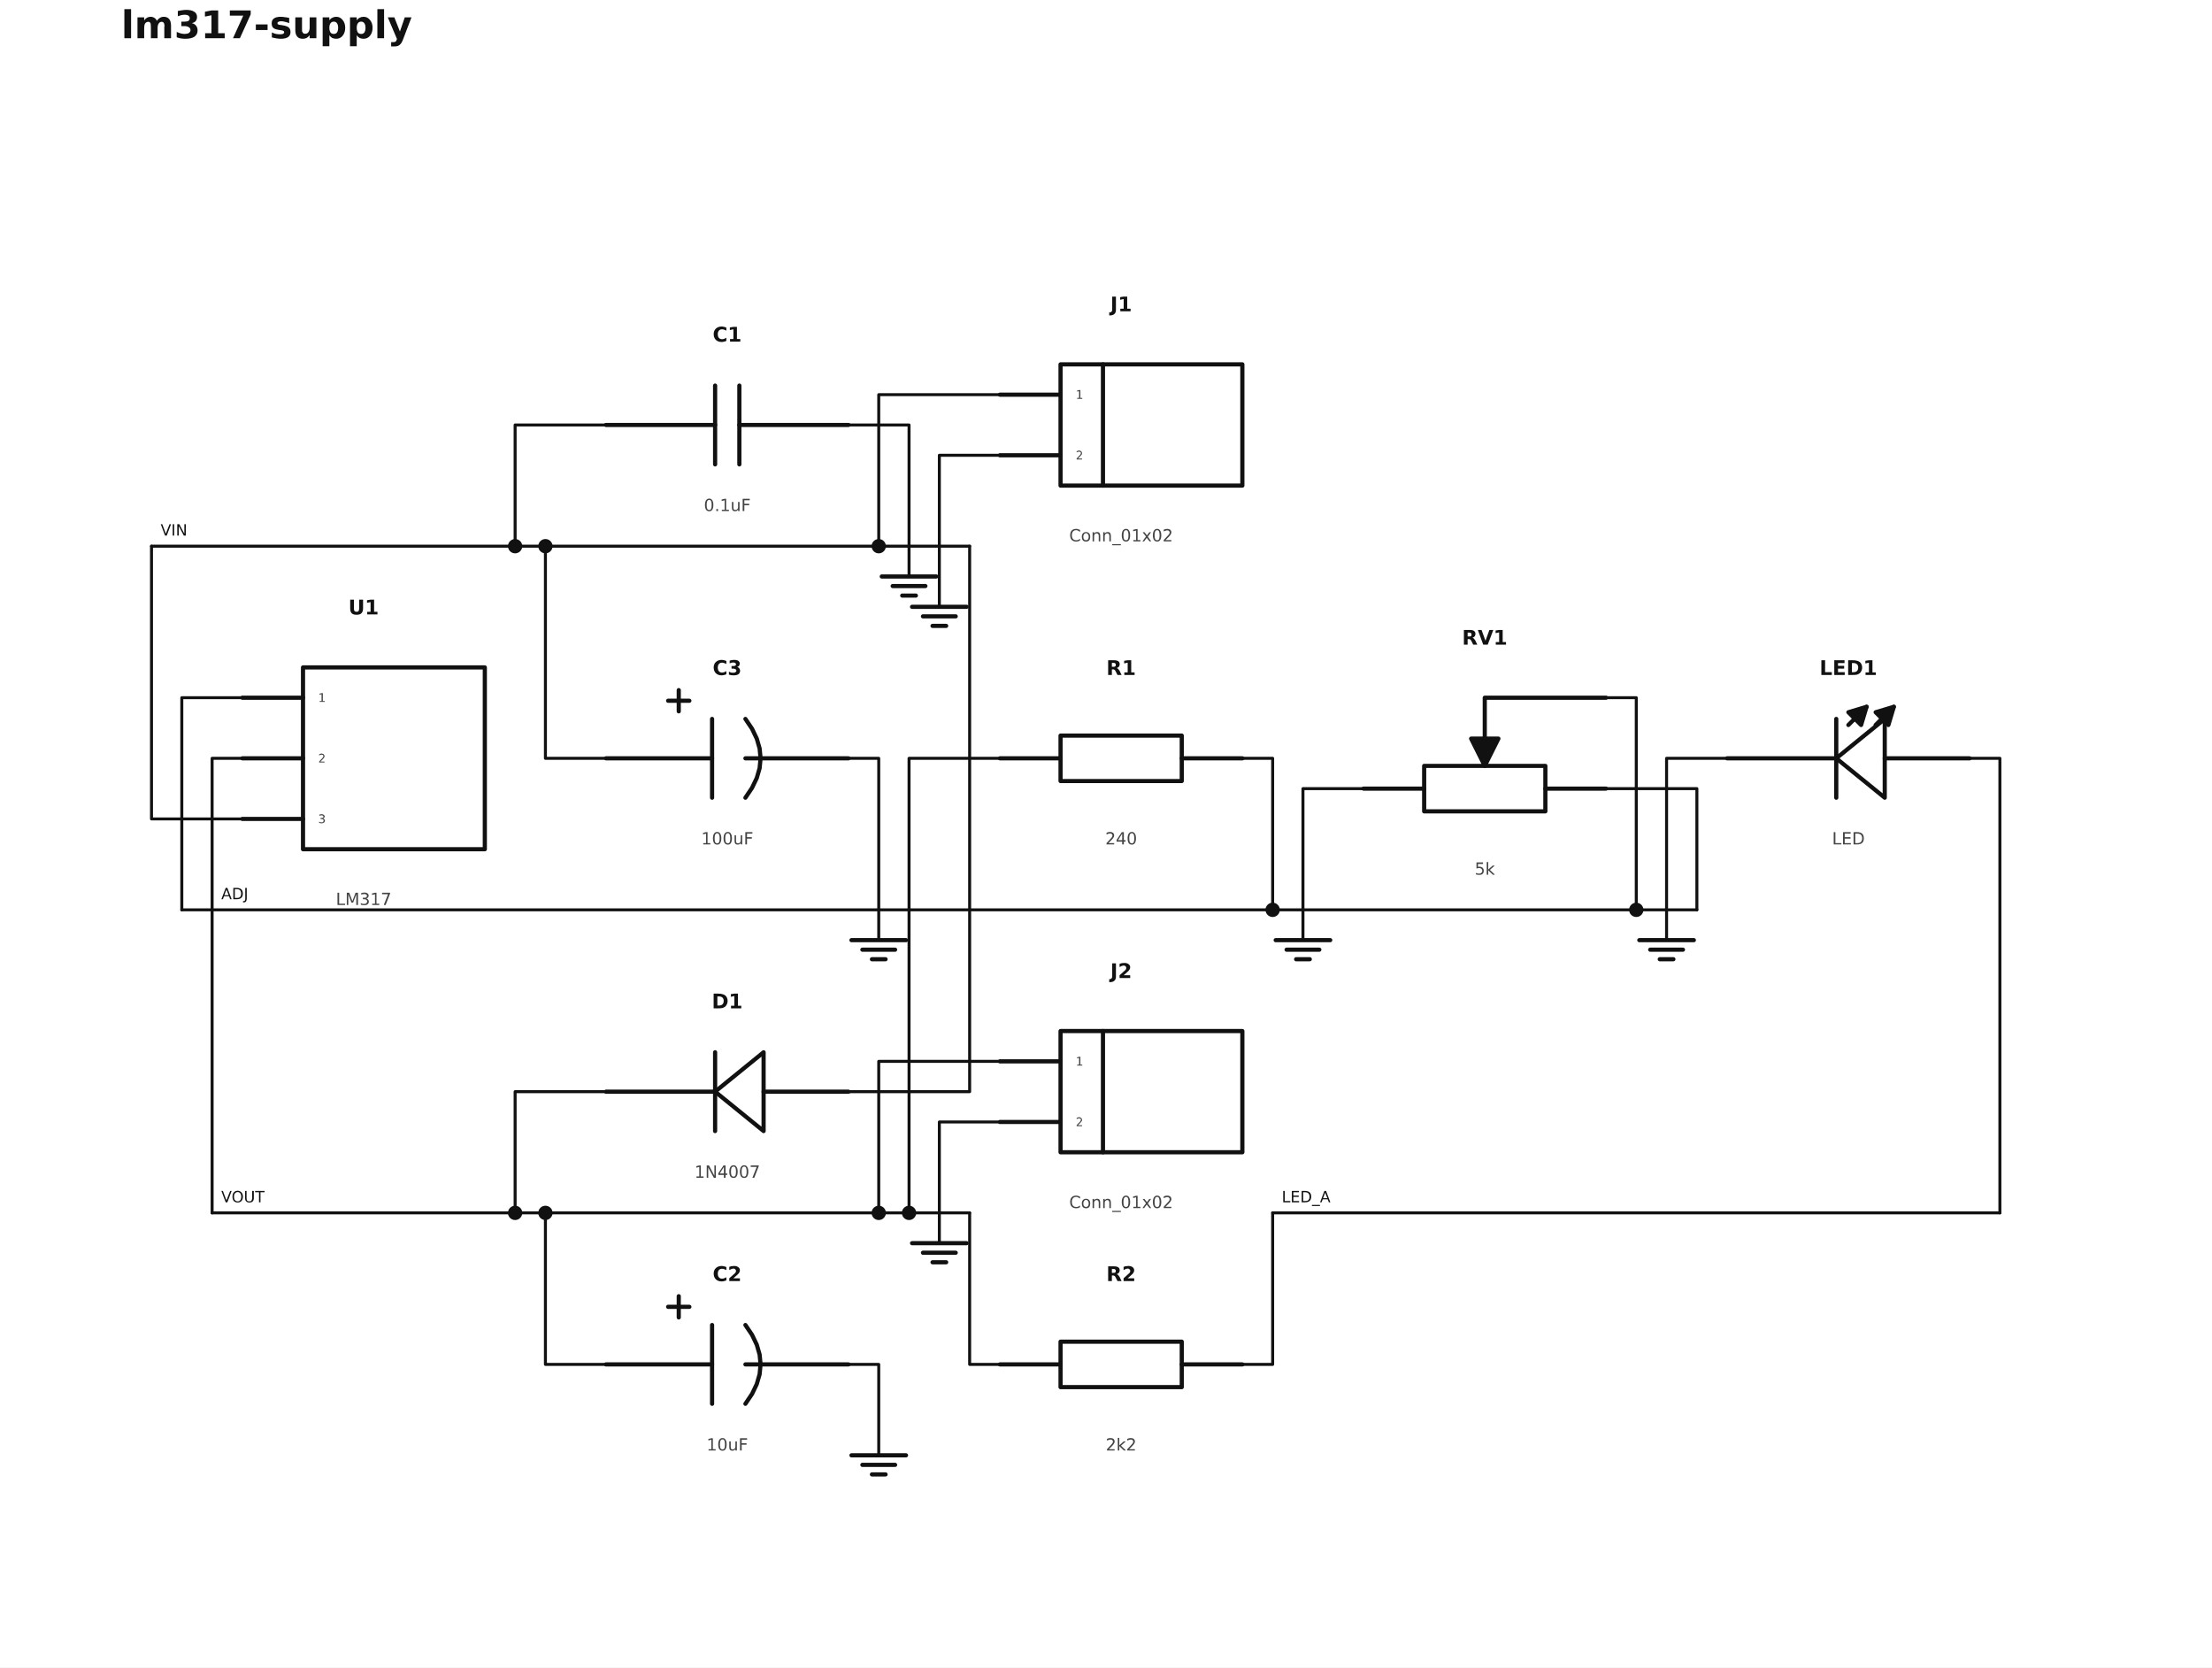
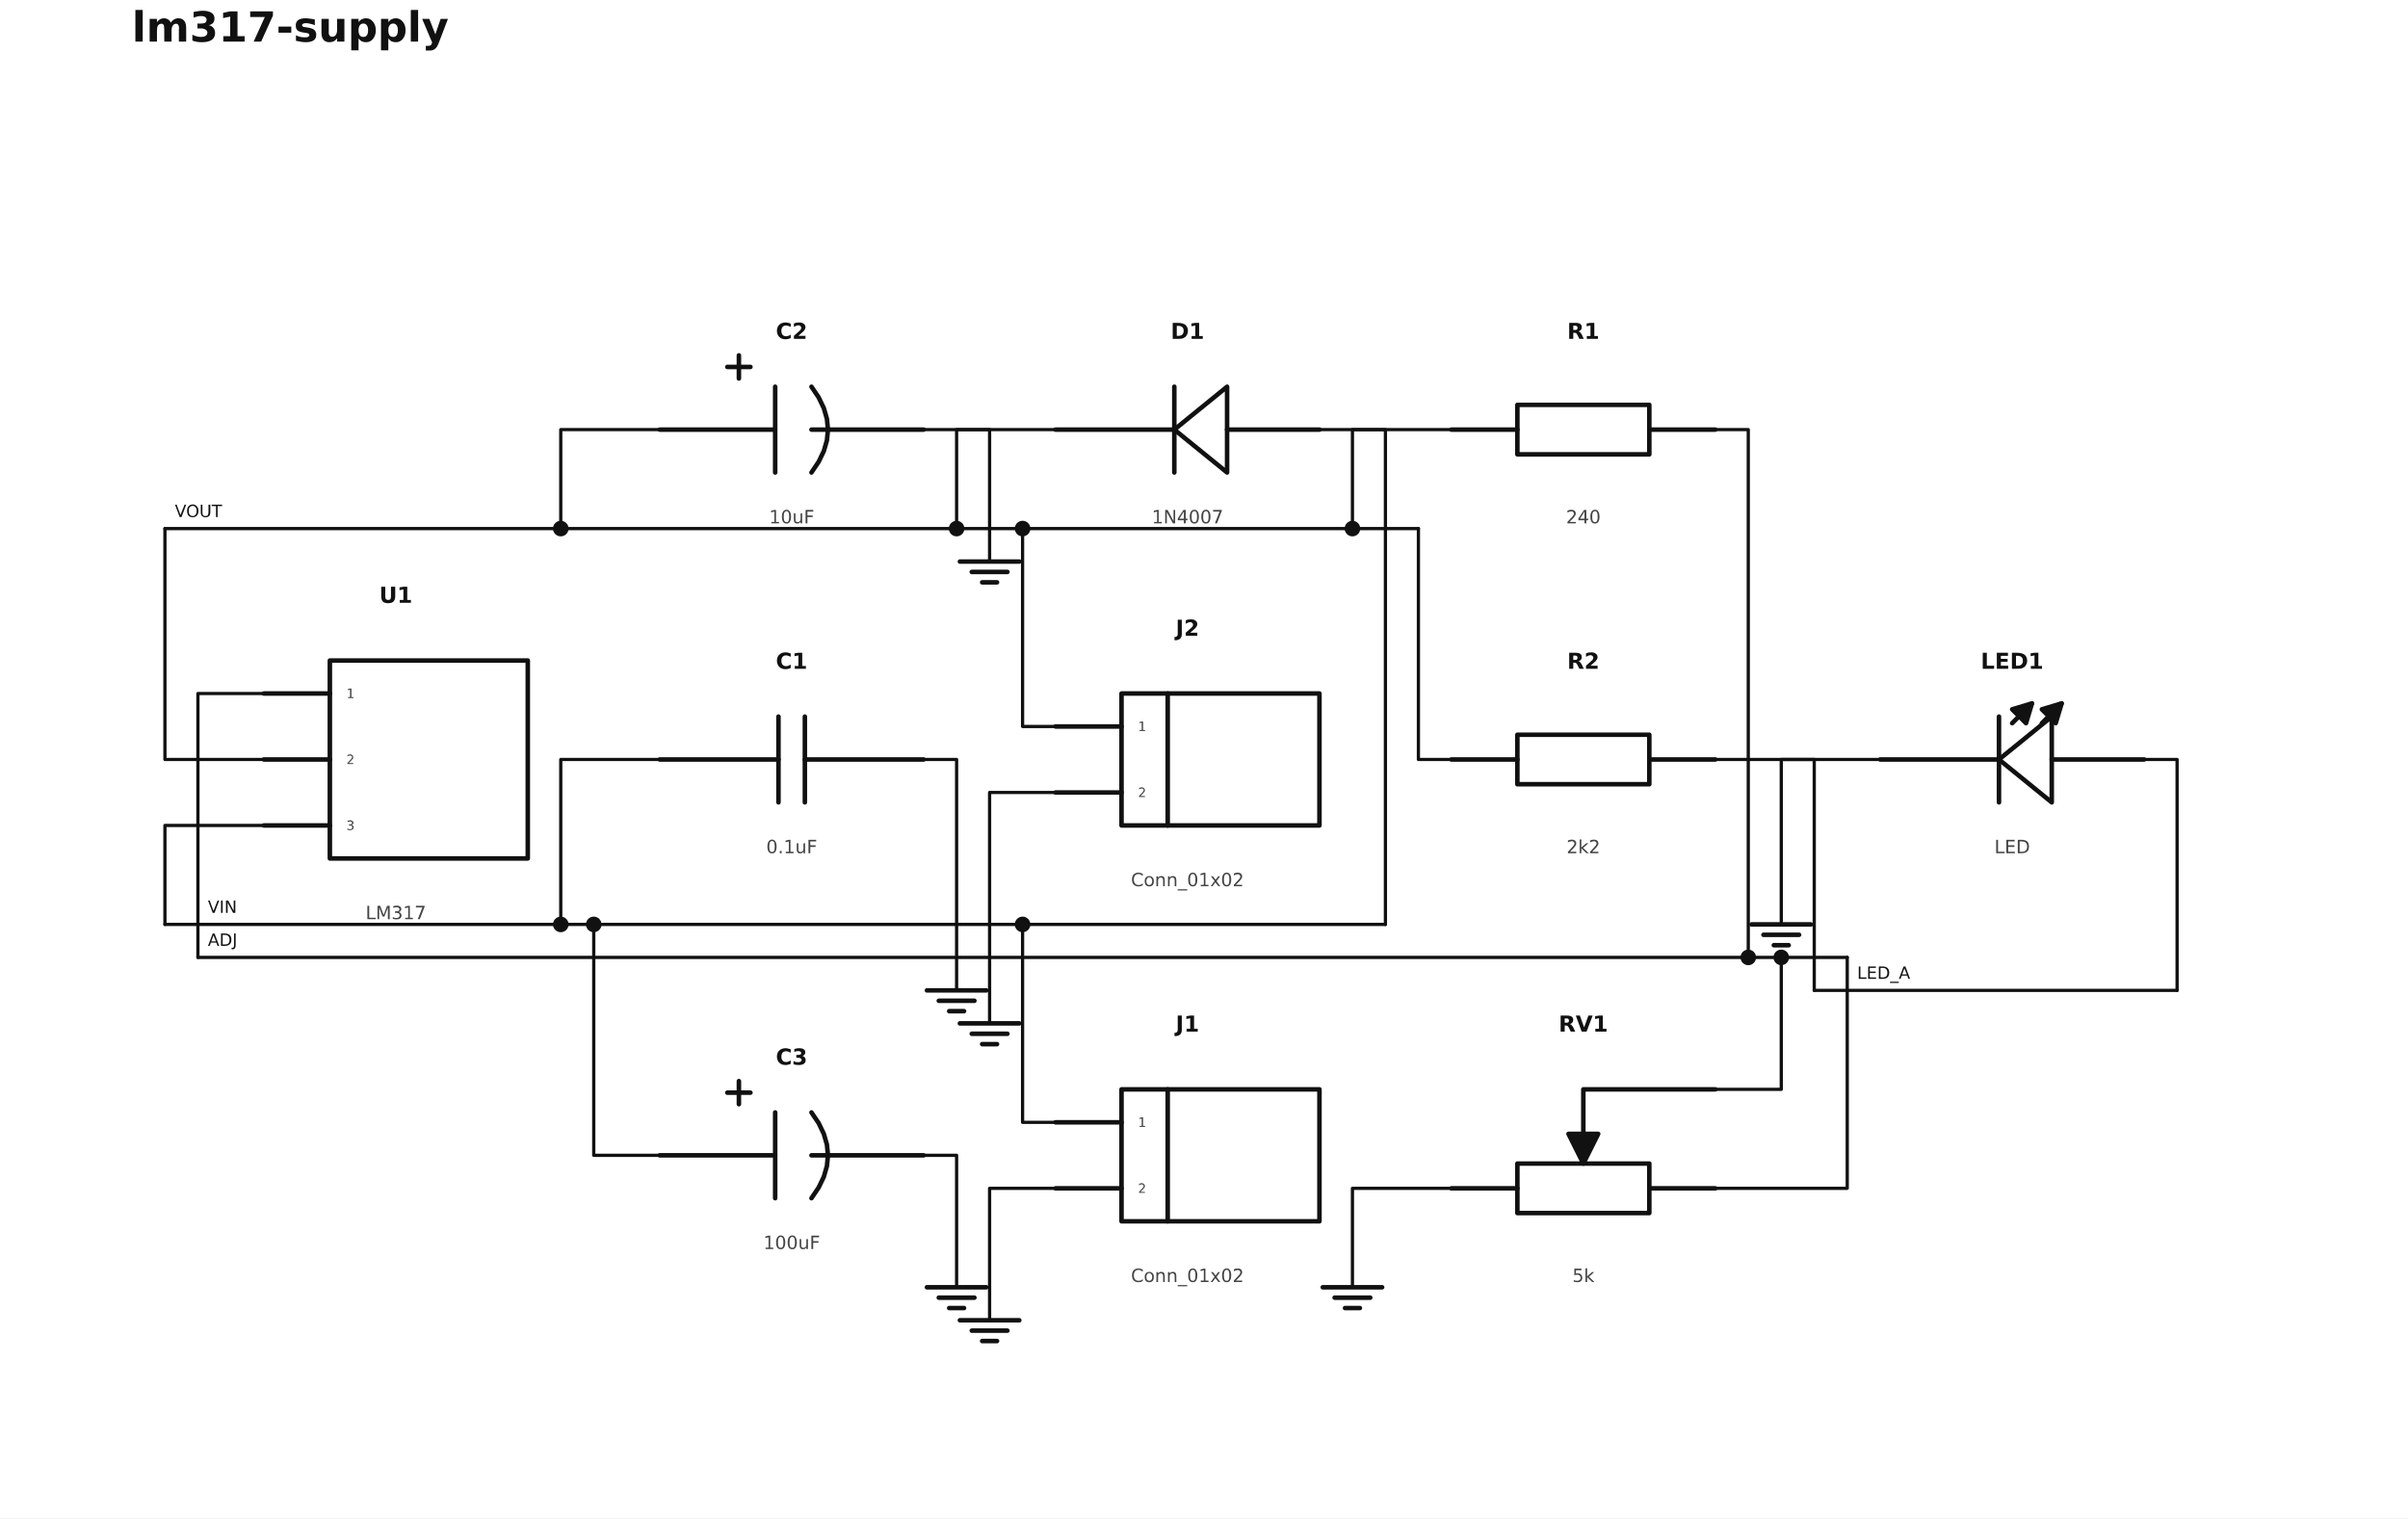
- <svg xmlns="http://www.w3.org/2000/svg" version="1.1" width="185.42mm" height="139.76mm" viewBox="0 -7.68 185.42 139.76">
-   <rect x="0" y="-7.68" width="185.42" height="139.76" fill="#ffffff" />
+ <svg xmlns="http://www.w3.org/2000/svg" version="1.1" width="185.42mm" height="116.9mm" viewBox="0 -7.68 185.42 116.9">
+   <rect x="0" y="-7.68" width="185.42" height="116.9" fill="#ffffff" />
  <text x="10.16" y="-4.48" font-size="3.2" fill="#111111" text-anchor="start" font-family="DejaVu Sans, Helvetica, Arial, sans-serif" font-weight="bold">lm317-supply</text>
  <g stroke-linecap="round" stroke-linejoin="round">
-     <polyline points="83.82,25.4 73.66,25.4 73.66,38.1" fill="none" stroke="#111111" stroke-width="0.25" />
-     <polyline points="50.8,27.94 43.18,27.94 43.18,38.1" fill="none" stroke="#111111" stroke-width="0.25" />
-     <polyline points="50.8,55.88 45.72,55.88 45.72,38.1" fill="none" stroke="#111111" stroke-width="0.25" />
-     <polyline points="20.32,60.96 12.7,60.96 12.7,38.1" fill="none" stroke="#111111" stroke-width="0.25" />
-     <polyline points="71.12,83.82 81.28,83.82 81.28,38.1" fill="none" stroke="#111111" stroke-width="0.25" />
-     <polyline points="12.7,38.1 81.28,38.1" fill="none" stroke="#111111" stroke-width="0.25" />
-     <polyline points="20.32,55.88 17.78,55.88 17.78,93.98" fill="none" stroke="#111111" stroke-width="0.25" />
-     <polyline points="83.82,55.88 76.2,55.88 76.2,93.98" fill="none" stroke="#111111" stroke-width="0.25" />
-     <polyline points="50.8,106.68 45.72,106.68 45.72,93.98" fill="none" stroke="#111111" stroke-width="0.25" />
-     <polyline points="50.8,83.82 43.18,83.82 43.18,93.98" fill="none" stroke="#111111" stroke-width="0.25" />
-     <polyline points="83.82,106.68 81.28,106.68 81.28,93.98" fill="none" stroke="#111111" stroke-width="0.25" />
-     <polyline points="83.82,81.28 73.66,81.28 73.66,93.98" fill="none" stroke="#111111" stroke-width="0.25" />
-     <polyline points="17.78,93.98 81.28,93.98" fill="none" stroke="#111111" stroke-width="0.25" />
-     <polyline points="20.32,50.8 15.24,50.8 15.24,68.58" fill="none" stroke="#111111" stroke-width="0.25" />
-     <polyline points="104.14,55.88 106.68,55.88 106.68,68.58" fill="none" stroke="#111111" stroke-width="0.25" />
-     <polyline points="134.62,50.8 137.16,50.8 137.16,68.58" fill="none" stroke="#111111" stroke-width="0.25" />
-     <polyline points="134.62,58.42 142.24,58.42 142.24,68.58" fill="none" stroke="#111111" stroke-width="0.25" />
-     <polyline points="15.24,68.58 142.24,68.58" fill="none" stroke="#111111" stroke-width="0.25" />
-     <polyline points="104.14,106.68 106.68,106.68 106.68,93.98" fill="none" stroke="#111111" stroke-width="0.25" />
-     <polyline points="165.1,55.88 167.64,55.88 167.64,93.98" fill="none" stroke="#111111" stroke-width="0.25" />
-     <polyline points="106.68,93.98 167.64,93.98" fill="none" stroke="#111111" stroke-width="0.25" />
-     <polyline points="83.82,30.48 78.74,30.48 78.74,43.18" fill="none" stroke="#111111" stroke-width="0.25" />
-     <line x1="76.454" y1="43.18" x2="81.026" y2="43.18" stroke="#111111" stroke-width="0.35" />
-     <line x1="77.368" y1="43.98" x2="80.112" y2="43.98" stroke="#111111" stroke-width="0.35" />
-     <line x1="78.169" y1="44.78" x2="79.312" y2="44.78" stroke="#111111" stroke-width="0.35" />
-     <polyline points="83.82,86.36 78.74,86.36 78.74,96.52" fill="none" stroke="#111111" stroke-width="0.25" />
-     <line x1="76.454" y1="96.52" x2="81.026" y2="96.52" stroke="#111111" stroke-width="0.35" />
-     <line x1="77.368" y1="97.32" x2="80.112" y2="97.32" stroke="#111111" stroke-width="0.35" />
-     <line x1="78.169" y1="98.12" x2="79.312" y2="98.12" stroke="#111111" stroke-width="0.35" />
-     <polyline points="71.12,27.94 76.2,27.94 76.2,40.64" fill="none" stroke="#111111" stroke-width="0.25" />
-     <line x1="73.914" y1="40.64" x2="78.486" y2="40.64" stroke="#111111" stroke-width="0.35" />
-     <line x1="74.828" y1="41.44" x2="77.572" y2="41.44" stroke="#111111" stroke-width="0.35" />
-     <line x1="75.629" y1="42.24" x2="76.772" y2="42.24" stroke="#111111" stroke-width="0.35" />
-     <polyline points="71.12,55.88 73.66,55.88 73.66,71.12" fill="none" stroke="#111111" stroke-width="0.25" />
-     <line x1="71.374" y1="71.12" x2="75.946" y2="71.12" stroke="#111111" stroke-width="0.35" />
-     <line x1="72.288" y1="71.92" x2="75.032" y2="71.92" stroke="#111111" stroke-width="0.35" />
-     <line x1="73.089" y1="72.72" x2="74.232" y2="72.72" stroke="#111111" stroke-width="0.35" />
-     <polyline points="71.12,106.68 73.66,106.68 73.66,114.3" fill="none" stroke="#111111" stroke-width="0.25" />
-     <line x1="71.374" y1="114.3" x2="75.946" y2="114.3" stroke="#111111" stroke-width="0.35" />
-     <line x1="72.288" y1="115.1" x2="75.032" y2="115.1" stroke="#111111" stroke-width="0.35" />
-     <line x1="73.089" y1="115.9" x2="74.232" y2="115.9" stroke="#111111" stroke-width="0.35" />
-     <polyline points="114.3,58.42 109.22,58.42 109.22,71.12" fill="none" stroke="#111111" stroke-width="0.25" />
-     <line x1="106.934" y1="71.12" x2="111.506" y2="71.12" stroke="#111111" stroke-width="0.35" />
-     <line x1="107.848" y1="71.92" x2="110.592" y2="71.92" stroke="#111111" stroke-width="0.35" />
-     <line x1="108.649" y1="72.72" x2="109.792" y2="72.72" stroke="#111111" stroke-width="0.35" />
-     <polyline points="144.78,55.88 139.7,55.88 139.7,71.12" fill="none" stroke="#111111" stroke-width="0.25" />
-     <line x1="137.414" y1="71.12" x2="141.986" y2="71.12" stroke="#111111" stroke-width="0.35" />
-     <line x1="138.328" y1="71.92" x2="141.072" y2="71.92" stroke="#111111" stroke-width="0.35" />
-     <line x1="139.129" y1="72.72" x2="140.271" y2="72.72" stroke="#111111" stroke-width="0.35" />
-     <circle cx="73.66" cy="38.1" r="0.6" fill="#111111" />
-     <circle cx="43.18" cy="38.1" r="0.6" fill="#111111" />
-     <circle cx="45.72" cy="38.1" r="0.6" fill="#111111" />
-     <circle cx="76.2" cy="93.98" r="0.6" fill="#111111" />
-     <circle cx="45.72" cy="93.98" r="0.6" fill="#111111" />
-     <circle cx="43.18" cy="93.98" r="0.6" fill="#111111" />
-     <circle cx="73.66" cy="93.98" r="0.6" fill="#111111" />
-     <circle cx="106.68" cy="68.58" r="0.6" fill="#111111" />
-     <circle cx="137.16" cy="68.58" r="0.6" fill="#111111" />
-     <g transform="translate(50.8,22.86)">
+     <polyline points="81.28,78.74 78.74,78.74 78.74,63.5" fill="none" stroke="#111111" stroke-width="0.25" />
+     <polyline points="50.8,50.8 43.18,50.8 43.18,63.5" fill="none" stroke="#111111" stroke-width="0.25" />
+     <polyline points="50.8,81.28 45.72,81.28 45.72,63.5" fill="none" stroke="#111111" stroke-width="0.25" />
+     <polyline points="20.32,55.88 12.7,55.88 12.7,63.5" fill="none" stroke="#111111" stroke-width="0.25" />
+     <polyline points="101.6,25.4 106.68,25.4 106.68,63.5" fill="none" stroke="#111111" stroke-width="0.25" />
+     <polyline points="12.7,63.5 106.68,63.5" fill="none" stroke="#111111" stroke-width="0.25" />
+     <polyline points="20.32,50.8 12.7,50.8 12.7,33.02" fill="none" stroke="#111111" stroke-width="0.25" />
+     <polyline points="111.76,25.4 104.14,25.4 104.14,33.02" fill="none" stroke="#111111" stroke-width="0.25" />
+     <polyline points="50.8,25.4 43.18,25.4 43.18,33.02" fill="none" stroke="#111111" stroke-width="0.25" />
+     <polyline points="81.28,25.4 73.66,25.4 73.66,33.02" fill="none" stroke="#111111" stroke-width="0.25" />
+     <polyline points="111.76,50.8 109.22,50.8 109.22,33.02" fill="none" stroke="#111111" stroke-width="0.25" />
+     <polyline points="81.28,48.26 78.74,48.26 78.74,33.02" fill="none" stroke="#111111" stroke-width="0.25" />
+     <polyline points="12.7,33.02 109.22,33.02" fill="none" stroke="#111111" stroke-width="0.25" />
+     <polyline points="20.32,45.72 15.24,45.72 15.24,66.04" fill="none" stroke="#111111" stroke-width="0.25" />
+     <polyline points="132.08,25.4 134.62,25.4 134.62,66.04" fill="none" stroke="#111111" stroke-width="0.25" />
+     <polyline points="132.08,76.2 137.16,76.2 137.16,66.04" fill="none" stroke="#111111" stroke-width="0.25" />
+     <polyline points="132.08,83.82 142.24,83.82 142.24,66.04" fill="none" stroke="#111111" stroke-width="0.25" />
+     <polyline points="15.24,66.04 142.24,66.04" fill="none" stroke="#111111" stroke-width="0.25" />
+     <polyline points="132.08,50.8 139.7,50.8 139.7,68.58" fill="none" stroke="#111111" stroke-width="0.25" />
+     <polyline points="165.1,50.8 167.64,50.8 167.64,68.58" fill="none" stroke="#111111" stroke-width="0.25" />
+     <polyline points="139.7,68.58 167.64,68.58" fill="none" stroke="#111111" stroke-width="0.25" />
+     <polyline points="81.28,83.82 76.2,83.82 76.2,93.98" fill="none" stroke="#111111" stroke-width="0.25" />
+     <line x1="73.914" y1="93.98" x2="78.486" y2="93.98" stroke="#111111" stroke-width="0.35" />
+     <line x1="74.828" y1="94.78" x2="77.572" y2="94.78" stroke="#111111" stroke-width="0.35" />
+     <line x1="75.629" y1="95.58" x2="76.772" y2="95.58" stroke="#111111" stroke-width="0.35" />
+     <polyline points="81.28,53.34 76.2,53.34 76.2,71.12" fill="none" stroke="#111111" stroke-width="0.25" />
+     <line x1="73.914" y1="71.12" x2="78.486" y2="71.12" stroke="#111111" stroke-width="0.35" />
+     <line x1="74.828" y1="71.92" x2="77.572" y2="71.92" stroke="#111111" stroke-width="0.35" />
+     <line x1="75.629" y1="72.72" x2="76.772" y2="72.72" stroke="#111111" stroke-width="0.35" />
+     <polyline points="71.12,50.8 73.66,50.8 73.66,68.58" fill="none" stroke="#111111" stroke-width="0.25" />
+     <line x1="71.374" y1="68.58" x2="75.946" y2="68.58" stroke="#111111" stroke-width="0.35" />
+     <line x1="72.288" y1="69.38" x2="75.032" y2="69.38" stroke="#111111" stroke-width="0.35" />
+     <line x1="73.089" y1="70.18" x2="74.232" y2="70.18" stroke="#111111" stroke-width="0.35" />
+     <polyline points="71.12,81.28 73.66,81.28 73.66,91.44" fill="none" stroke="#111111" stroke-width="0.25" />
+     <line x1="71.374" y1="91.44" x2="75.946" y2="91.44" stroke="#111111" stroke-width="0.35" />
+     <line x1="72.288" y1="92.24" x2="75.032" y2="92.24" stroke="#111111" stroke-width="0.35" />
+     <line x1="73.089" y1="93.04" x2="74.232" y2="93.04" stroke="#111111" stroke-width="0.35" />
+     <polyline points="71.12,25.4 76.2,25.4 76.2,35.56" fill="none" stroke="#111111" stroke-width="0.25" />
+     <line x1="73.914" y1="35.56" x2="78.486" y2="35.56" stroke="#111111" stroke-width="0.35" />
+     <line x1="74.828" y1="36.36" x2="77.572" y2="36.36" stroke="#111111" stroke-width="0.35" />
+     <line x1="75.629" y1="37.16" x2="76.772" y2="37.16" stroke="#111111" stroke-width="0.35" />
+     <polyline points="111.76,83.82 104.14,83.82 104.14,91.44" fill="none" stroke="#111111" stroke-width="0.25" />
+     <line x1="101.854" y1="91.44" x2="106.426" y2="91.44" stroke="#111111" stroke-width="0.35" />
+     <line x1="102.768" y1="92.24" x2="105.512" y2="92.24" stroke="#111111" stroke-width="0.35" />
+     <line x1="103.569" y1="93.04" x2="104.712" y2="93.04" stroke="#111111" stroke-width="0.35" />
+     <polyline points="144.78,50.8 137.16,50.8 137.16,63.5" fill="none" stroke="#111111" stroke-width="0.25" />
+     <line x1="134.874" y1="63.5" x2="139.446" y2="63.5" stroke="#111111" stroke-width="0.35" />
+     <line x1="135.788" y1="64.3" x2="138.532" y2="64.3" stroke="#111111" stroke-width="0.35" />
+     <line x1="136.588" y1="65.1" x2="137.731" y2="65.1" stroke="#111111" stroke-width="0.35" />
+     <circle cx="78.74" cy="63.5" r="0.6" fill="#111111" />
+     <circle cx="43.18" cy="63.5" r="0.6" fill="#111111" />
+     <circle cx="45.72" cy="63.5" r="0.6" fill="#111111" />
+     <circle cx="104.14" cy="33.02" r="0.6" fill="#111111" />
+     <circle cx="43.18" cy="33.02" r="0.6" fill="#111111" />
+     <circle cx="73.66" cy="33.02" r="0.6" fill="#111111" />
+     <circle cx="78.74" cy="33.02" r="0.6" fill="#111111" />
+     <circle cx="134.62" cy="66.04" r="0.6" fill="#111111" />
+     <circle cx="137.16" cy="66.04" r="0.6" fill="#111111" />
+     <g transform="translate(50.8,45.72)">
      <polyline points="0,5.08 9.144,5.08" fill="none" stroke="#111111" stroke-width="0.35" />
      <polyline points="11.176,5.08 20.32,5.08" fill="none" stroke="#111111" stroke-width="0.35" />
      <polyline points="9.144,1.778 9.144,8.382" fill="none" stroke="#111111" stroke-width="0.35" />
      <polyline points="11.176,1.778 11.176,8.382" fill="none" stroke="#111111" stroke-width="0.35" />
    </g>
-     <g transform="translate(50.8,101.6)">
+     <g transform="translate(50.8,20.32)">
      <polyline points="0,5.08 8.89,5.08" fill="none" stroke="#111111" stroke-width="0.35" />
      <polyline points="11.684,5.08 20.32,5.08" fill="none" stroke="#111111" stroke-width="0.35" />
      <polyline points="8.89,1.778 8.89,8.382" fill="none" stroke="#111111" stroke-width="0.35" />
      <polyline points="11.684,1.778 12.24,2.603 12.636,3.429 12.875,4.255 12.954,5.08 12.875,5.905 12.636,6.731 12.24,7.556 11.684,8.382" fill="none" stroke="#111111" stroke-width="0.35" />
      <polyline points="5.207,0.254 6.985,0.254" fill="none" stroke="#111111" stroke-width="0.35" />
      <polyline points="6.096,-0.635 6.096,1.143" fill="none" stroke="#111111" stroke-width="0.35" />
    </g>
-     <g transform="translate(50.8,50.8)">
+     <g transform="translate(50.8,76.2)">
      <polyline points="0,5.08 8.89,5.08" fill="none" stroke="#111111" stroke-width="0.35" />
      <polyline points="11.684,5.08 20.32,5.08" fill="none" stroke="#111111" stroke-width="0.35" />
      <polyline points="8.89,1.778 8.89,8.382" fill="none" stroke="#111111" stroke-width="0.35" />
      <polyline points="11.684,1.778 12.24,2.603 12.636,3.429 12.875,4.255 12.954,5.08 12.875,5.905 12.636,6.731 12.24,7.556 11.684,8.382" fill="none" stroke="#111111" stroke-width="0.35" />
      <polyline points="5.207,0.254 6.985,0.254" fill="none" stroke="#111111" stroke-width="0.35" />
      <polyline points="6.096,-0.635 6.096,1.143" fill="none" stroke="#111111" stroke-width="0.35" />
    </g>
-     <g transform="translate(50.8,78.74)">
+     <g transform="translate(81.28,20.32)">
      <polyline points="0,5.08 9.144,5.08" fill="none" stroke="#111111" stroke-width="0.35" />
      <polyline points="13.208,5.08 20.32,5.08" fill="none" stroke="#111111" stroke-width="0.35" />
      <polyline points="9.144,1.778 9.144,8.382" fill="none" stroke="#111111" stroke-width="0.35" />
      <polygon points="13.208,1.778 13.208,8.382 9.144,5.08" fill="none" stroke="#111111" stroke-width="0.35" />
    </g>
-     <g transform="translate(83.82,20.32)">
+     <g transform="translate(81.28,73.66)">
      <polygon points="5.08,2.54 20.32,2.54 20.32,12.7 5.08,12.7" fill="none" stroke="#111111" stroke-width="0.35" />
      <polyline points="0,5.08 5.08,5.08" fill="none" stroke="#111111" stroke-width="0.35" />
      <polyline points="0,10.16 5.08,10.16" fill="none" stroke="#111111" stroke-width="0.35" />
      <polyline points="8.636,2.54 8.636,12.7" fill="none" stroke="#111111" stroke-width="0.35" />
    </g>
-     <g transform="translate(83.82,76.2)">
+     <g transform="translate(81.28,43.18)">
      <polygon points="5.08,2.54 20.32,2.54 20.32,12.7 5.08,12.7" fill="none" stroke="#111111" stroke-width="0.35" />
      <polyline points="0,5.08 5.08,5.08" fill="none" stroke="#111111" stroke-width="0.35" />
      <polyline points="0,10.16 5.08,10.16" fill="none" stroke="#111111" stroke-width="0.35" />
      <polyline points="8.636,2.54 8.636,12.7" fill="none" stroke="#111111" stroke-width="0.35" />
    </g>
-     <g transform="translate(144.78,50.8)">
+     <g transform="translate(144.78,45.72)">
      <polyline points="0,5.08 9.144,5.08" fill="none" stroke="#111111" stroke-width="0.35" />
      <polyline points="13.208,5.08 20.32,5.08" fill="none" stroke="#111111" stroke-width="0.35" />
      <polyline points="9.144,1.778 9.144,8.382" fill="none" stroke="#111111" stroke-width="0.35" />
      <polygon points="13.208,1.778 13.208,8.382 9.144,5.08" fill="none" stroke="#111111" stroke-width="0.35" />
      <polyline points="10.16,2.286 11.684,0.762" fill="none" stroke="#111111" stroke-width="0.35" />
      <polygon points="11.684,0.762 10.16,1.219 11.227,2.286" fill="#111111" stroke="#111111" stroke-width="0.35" />
      <polyline points="12.446,2.286 13.97,0.762" fill="none" stroke="#111111" stroke-width="0.35" />
      <polygon points="13.97,0.762 12.446,1.219 13.513,2.286" fill="#111111" stroke="#111111" stroke-width="0.35" />
    </g>
-     <g transform="translate(83.82,50.8)">
+     <g transform="translate(111.76,20.32)">
      <polyline points="0,5.08 5.08,5.08" fill="none" stroke="#111111" stroke-width="0.35" />
      <polyline points="15.24,5.08 20.32,5.08" fill="none" stroke="#111111" stroke-width="0.35" />
      <polygon points="5.08,3.175 15.24,3.175 15.24,6.985 5.08,6.985" fill="none" stroke="#111111" stroke-width="0.35" />
    </g>
-     <g transform="translate(83.82,101.6)">
+     <g transform="translate(111.76,45.72)">
      <polyline points="0,5.08 5.08,5.08" fill="none" stroke="#111111" stroke-width="0.35" />
      <polyline points="15.24,5.08 20.32,5.08" fill="none" stroke="#111111" stroke-width="0.35" />
      <polygon points="5.08,3.175 15.24,3.175 15.24,6.985 5.08,6.985" fill="none" stroke="#111111" stroke-width="0.35" />
    </g>
-     <g transform="translate(114.3,48.26)">
+     <g transform="translate(111.76,73.66)">
      <polyline points="0,10.16 5.08,10.16" fill="none" stroke="#111111" stroke-width="0.35" />
      <polyline points="15.24,10.16 20.32,10.16" fill="none" stroke="#111111" stroke-width="0.35" />
      <polygon points="5.08,8.255 15.24,8.255 15.24,12.065 5.08,12.065" fill="none" stroke="#111111" stroke-width="0.35" />
      <polyline points="20.32,2.54 10.16,2.54 10.16,5.969" fill="none" stroke="#111111" stroke-width="0.35" />
      <polygon points="9.017,5.969 11.303,5.969 10.16,8.255" fill="#111111" stroke="#111111" stroke-width="0.35" />
    </g>
-     <g transform="translate(20.32,45.72)">
+     <g transform="translate(20.32,40.64)">
      <polygon points="5.08,2.54 20.32,2.54 20.32,17.78 5.08,17.78" fill="none" stroke="#111111" stroke-width="0.35" />
      <polyline points="0,5.08 5.08,5.08" fill="none" stroke="#111111" stroke-width="0.35" />
      <polyline points="0,10.16 5.08,10.16" fill="none" stroke="#111111" stroke-width="0.35" />
      <polyline points="0,15.24 5.08,15.24" fill="none" stroke="#111111" stroke-width="0.35" />
    </g>
  </g>
-   <text x="60.96" y="20.955" font-size="1.7" fill="#111111" text-anchor="middle" font-family="DejaVu Sans, Helvetica, Arial, sans-serif" font-weight="bold">C1</text>
-   <text x="60.96" y="35.156" font-size="1.4" fill="#444444" text-anchor="middle" font-family="DejaVu Sans, Helvetica, Arial, sans-serif">0.1uF</text>
-   <text x="60.96" y="99.695" font-size="1.7" fill="#111111" text-anchor="middle" font-family="DejaVu Sans, Helvetica, Arial, sans-serif" font-weight="bold">C2</text>
-   <text x="60.96" y="113.896" font-size="1.4" fill="#444444" text-anchor="middle" font-family="DejaVu Sans, Helvetica, Arial, sans-serif">10uF</text>
-   <text x="60.96" y="48.895" font-size="1.7" fill="#111111" text-anchor="middle" font-family="DejaVu Sans, Helvetica, Arial, sans-serif" font-weight="bold">C3</text>
-   <text x="60.96" y="63.096" font-size="1.4" fill="#444444" text-anchor="middle" font-family="DejaVu Sans, Helvetica, Arial, sans-serif">100uF</text>
-   <text x="60.96" y="76.835" font-size="1.7" fill="#111111" text-anchor="middle" font-family="DejaVu Sans, Helvetica, Arial, sans-serif" font-weight="bold">D1</text>
-   <text x="60.96" y="91.036" font-size="1.4" fill="#444444" text-anchor="middle" font-family="DejaVu Sans, Helvetica, Arial, sans-serif">1N4007</text>
-   <text x="93.98" y="18.415" font-size="1.7" fill="#111111" text-anchor="middle" font-family="DejaVu Sans, Helvetica, Arial, sans-serif" font-weight="bold">J1</text>
-   <text x="93.98" y="37.696" font-size="1.4" fill="#444444" text-anchor="middle" font-family="DejaVu Sans, Helvetica, Arial, sans-serif">Conn_01x02</text>
-   <text x="90.17" y="25.75" font-size="1" fill="#444444" text-anchor="start" font-family="DejaVu Sans, Helvetica, Arial, sans-serif">1</text>
-   <text x="90.17" y="30.83" font-size="1" fill="#444444" text-anchor="start" font-family="DejaVu Sans, Helvetica, Arial, sans-serif">2</text>
-   <text x="93.98" y="74.295" font-size="1.7" fill="#111111" text-anchor="middle" font-family="DejaVu Sans, Helvetica, Arial, sans-serif" font-weight="bold">J2</text>
-   <text x="93.98" y="93.576" font-size="1.4" fill="#444444" text-anchor="middle" font-family="DejaVu Sans, Helvetica, Arial, sans-serif">Conn_01x02</text>
-   <text x="90.17" y="81.63" font-size="1" fill="#444444" text-anchor="start" font-family="DejaVu Sans, Helvetica, Arial, sans-serif">1</text>
-   <text x="90.17" y="86.71" font-size="1" fill="#444444" text-anchor="start" font-family="DejaVu Sans, Helvetica, Arial, sans-serif">2</text>
-   <text x="154.94" y="48.895" font-size="1.7" fill="#111111" text-anchor="middle" font-family="DejaVu Sans, Helvetica, Arial, sans-serif" font-weight="bold">LED1</text>
-   <text x="154.94" y="63.096" font-size="1.4" fill="#444444" text-anchor="middle" font-family="DejaVu Sans, Helvetica, Arial, sans-serif">LED</text>
-   <text x="93.98" y="48.895" font-size="1.7" fill="#111111" text-anchor="middle" font-family="DejaVu Sans, Helvetica, Arial, sans-serif" font-weight="bold">R1</text>
-   <text x="93.98" y="63.096" font-size="1.4" fill="#444444" text-anchor="middle" font-family="DejaVu Sans, Helvetica, Arial, sans-serif">240</text>
-   <text x="93.98" y="99.695" font-size="1.7" fill="#111111" text-anchor="middle" font-family="DejaVu Sans, Helvetica, Arial, sans-serif" font-weight="bold">R2</text>
-   <text x="93.98" y="113.896" font-size="1.4" fill="#444444" text-anchor="middle" font-family="DejaVu Sans, Helvetica, Arial, sans-serif">2k2</text>
-   <text x="124.46" y="46.355" font-size="1.7" fill="#111111" text-anchor="middle" font-family="DejaVu Sans, Helvetica, Arial, sans-serif" font-weight="bold">RV1</text>
-   <text x="124.46" y="65.636" font-size="1.4" fill="#444444" text-anchor="middle" font-family="DejaVu Sans, Helvetica, Arial, sans-serif">5k</text>
-   <text x="30.48" y="43.815" font-size="1.7" fill="#111111" text-anchor="middle" font-family="DejaVu Sans, Helvetica, Arial, sans-serif" font-weight="bold">U1</text>
-   <text x="30.48" y="68.176" font-size="1.4" fill="#444444" text-anchor="middle" font-family="DejaVu Sans, Helvetica, Arial, sans-serif">LM317</text>
-   <text x="26.67" y="51.15" font-size="1" fill="#444444" text-anchor="start" font-family="DejaVu Sans, Helvetica, Arial, sans-serif">1</text>
-   <text x="26.67" y="56.23" font-size="1" fill="#444444" text-anchor="start" font-family="DejaVu Sans, Helvetica, Arial, sans-serif">2</text>
-   <text x="26.67" y="61.31" font-size="1" fill="#444444" text-anchor="start" font-family="DejaVu Sans, Helvetica, Arial, sans-serif">3</text>
-   <text x="13.462" y="37.211" font-size="1.3" fill="#111111" text-anchor="start" font-family="DejaVu Sans, Helvetica, Arial, sans-serif">VIN</text>
-   <text x="18.542" y="93.091" font-size="1.3" fill="#111111" text-anchor="start" font-family="DejaVu Sans, Helvetica, Arial, sans-serif">VOUT</text>
-   <text x="18.542" y="67.691" font-size="1.3" fill="#111111" text-anchor="start" font-family="DejaVu Sans, Helvetica, Arial, sans-serif">ADJ</text>
-   <text x="107.442" y="93.091" font-size="1.3" fill="#111111" text-anchor="start" font-family="DejaVu Sans, Helvetica, Arial, sans-serif">LED_A</text>
+   <text x="60.96" y="43.815" font-size="1.7" fill="#111111" text-anchor="middle" font-family="DejaVu Sans, Helvetica, Arial, sans-serif" font-weight="bold">C1</text>
+   <text x="60.96" y="58.016" font-size="1.4" fill="#444444" text-anchor="middle" font-family="DejaVu Sans, Helvetica, Arial, sans-serif">0.1uF</text>
+   <text x="60.96" y="18.415" font-size="1.7" fill="#111111" text-anchor="middle" font-family="DejaVu Sans, Helvetica, Arial, sans-serif" font-weight="bold">C2</text>
+   <text x="60.96" y="32.616" font-size="1.4" fill="#444444" text-anchor="middle" font-family="DejaVu Sans, Helvetica, Arial, sans-serif">10uF</text>
+   <text x="60.96" y="74.295" font-size="1.7" fill="#111111" text-anchor="middle" font-family="DejaVu Sans, Helvetica, Arial, sans-serif" font-weight="bold">C3</text>
+   <text x="60.96" y="88.496" font-size="1.4" fill="#444444" text-anchor="middle" font-family="DejaVu Sans, Helvetica, Arial, sans-serif">100uF</text>
+   <text x="91.44" y="18.415" font-size="1.7" fill="#111111" text-anchor="middle" font-family="DejaVu Sans, Helvetica, Arial, sans-serif" font-weight="bold">D1</text>
+   <text x="91.44" y="32.616" font-size="1.4" fill="#444444" text-anchor="middle" font-family="DejaVu Sans, Helvetica, Arial, sans-serif">1N4007</text>
+   <text x="91.44" y="71.755" font-size="1.7" fill="#111111" text-anchor="middle" font-family="DejaVu Sans, Helvetica, Arial, sans-serif" font-weight="bold">J1</text>
+   <text x="91.44" y="91.036" font-size="1.4" fill="#444444" text-anchor="middle" font-family="DejaVu Sans, Helvetica, Arial, sans-serif">Conn_01x02</text>
+   <text x="87.63" y="79.09" font-size="1" fill="#444444" text-anchor="start" font-family="DejaVu Sans, Helvetica, Arial, sans-serif">1</text>
+   <text x="87.63" y="84.17" font-size="1" fill="#444444" text-anchor="start" font-family="DejaVu Sans, Helvetica, Arial, sans-serif">2</text>
+   <text x="91.44" y="41.275" font-size="1.7" fill="#111111" text-anchor="middle" font-family="DejaVu Sans, Helvetica, Arial, sans-serif" font-weight="bold">J2</text>
+   <text x="91.44" y="60.556" font-size="1.4" fill="#444444" text-anchor="middle" font-family="DejaVu Sans, Helvetica, Arial, sans-serif">Conn_01x02</text>
+   <text x="87.63" y="48.61" font-size="1" fill="#444444" text-anchor="start" font-family="DejaVu Sans, Helvetica, Arial, sans-serif">1</text>
+   <text x="87.63" y="53.69" font-size="1" fill="#444444" text-anchor="start" font-family="DejaVu Sans, Helvetica, Arial, sans-serif">2</text>
+   <text x="154.94" y="43.815" font-size="1.7" fill="#111111" text-anchor="middle" font-family="DejaVu Sans, Helvetica, Arial, sans-serif" font-weight="bold">LED1</text>
+   <text x="154.94" y="58.016" font-size="1.4" fill="#444444" text-anchor="middle" font-family="DejaVu Sans, Helvetica, Arial, sans-serif">LED</text>
+   <text x="121.92" y="18.415" font-size="1.7" fill="#111111" text-anchor="middle" font-family="DejaVu Sans, Helvetica, Arial, sans-serif" font-weight="bold">R1</text>
+   <text x="121.92" y="32.616" font-size="1.4" fill="#444444" text-anchor="middle" font-family="DejaVu Sans, Helvetica, Arial, sans-serif">240</text>
+   <text x="121.92" y="43.815" font-size="1.7" fill="#111111" text-anchor="middle" font-family="DejaVu Sans, Helvetica, Arial, sans-serif" font-weight="bold">R2</text>
+   <text x="121.92" y="58.016" font-size="1.4" fill="#444444" text-anchor="middle" font-family="DejaVu Sans, Helvetica, Arial, sans-serif">2k2</text>
+   <text x="121.92" y="71.755" font-size="1.7" fill="#111111" text-anchor="middle" font-family="DejaVu Sans, Helvetica, Arial, sans-serif" font-weight="bold">RV1</text>
+   <text x="121.92" y="91.036" font-size="1.4" fill="#444444" text-anchor="middle" font-family="DejaVu Sans, Helvetica, Arial, sans-serif">5k</text>
+   <text x="30.48" y="38.735" font-size="1.7" fill="#111111" text-anchor="middle" font-family="DejaVu Sans, Helvetica, Arial, sans-serif" font-weight="bold">U1</text>
+   <text x="30.48" y="63.096" font-size="1.4" fill="#444444" text-anchor="middle" font-family="DejaVu Sans, Helvetica, Arial, sans-serif">LM317</text>
+   <text x="26.67" y="46.07" font-size="1" fill="#444444" text-anchor="start" font-family="DejaVu Sans, Helvetica, Arial, sans-serif">1</text>
+   <text x="26.67" y="51.15" font-size="1" fill="#444444" text-anchor="start" font-family="DejaVu Sans, Helvetica, Arial, sans-serif">2</text>
+   <text x="26.67" y="56.23" font-size="1" fill="#444444" text-anchor="start" font-family="DejaVu Sans, Helvetica, Arial, sans-serif">3</text>
+   <text x="16.002" y="62.611" font-size="1.3" fill="#111111" text-anchor="start" font-family="DejaVu Sans, Helvetica, Arial, sans-serif">VIN</text>
+   <text x="13.462" y="32.131" font-size="1.3" fill="#111111" text-anchor="start" font-family="DejaVu Sans, Helvetica, Arial, sans-serif">VOUT</text>
+   <text x="16.002" y="65.151" font-size="1.3" fill="#111111" text-anchor="start" font-family="DejaVu Sans, Helvetica, Arial, sans-serif">ADJ</text>
+   <text x="143.002" y="67.691" font-size="1.3" fill="#111111" text-anchor="start" font-family="DejaVu Sans, Helvetica, Arial, sans-serif">LED_A</text>
</svg>
